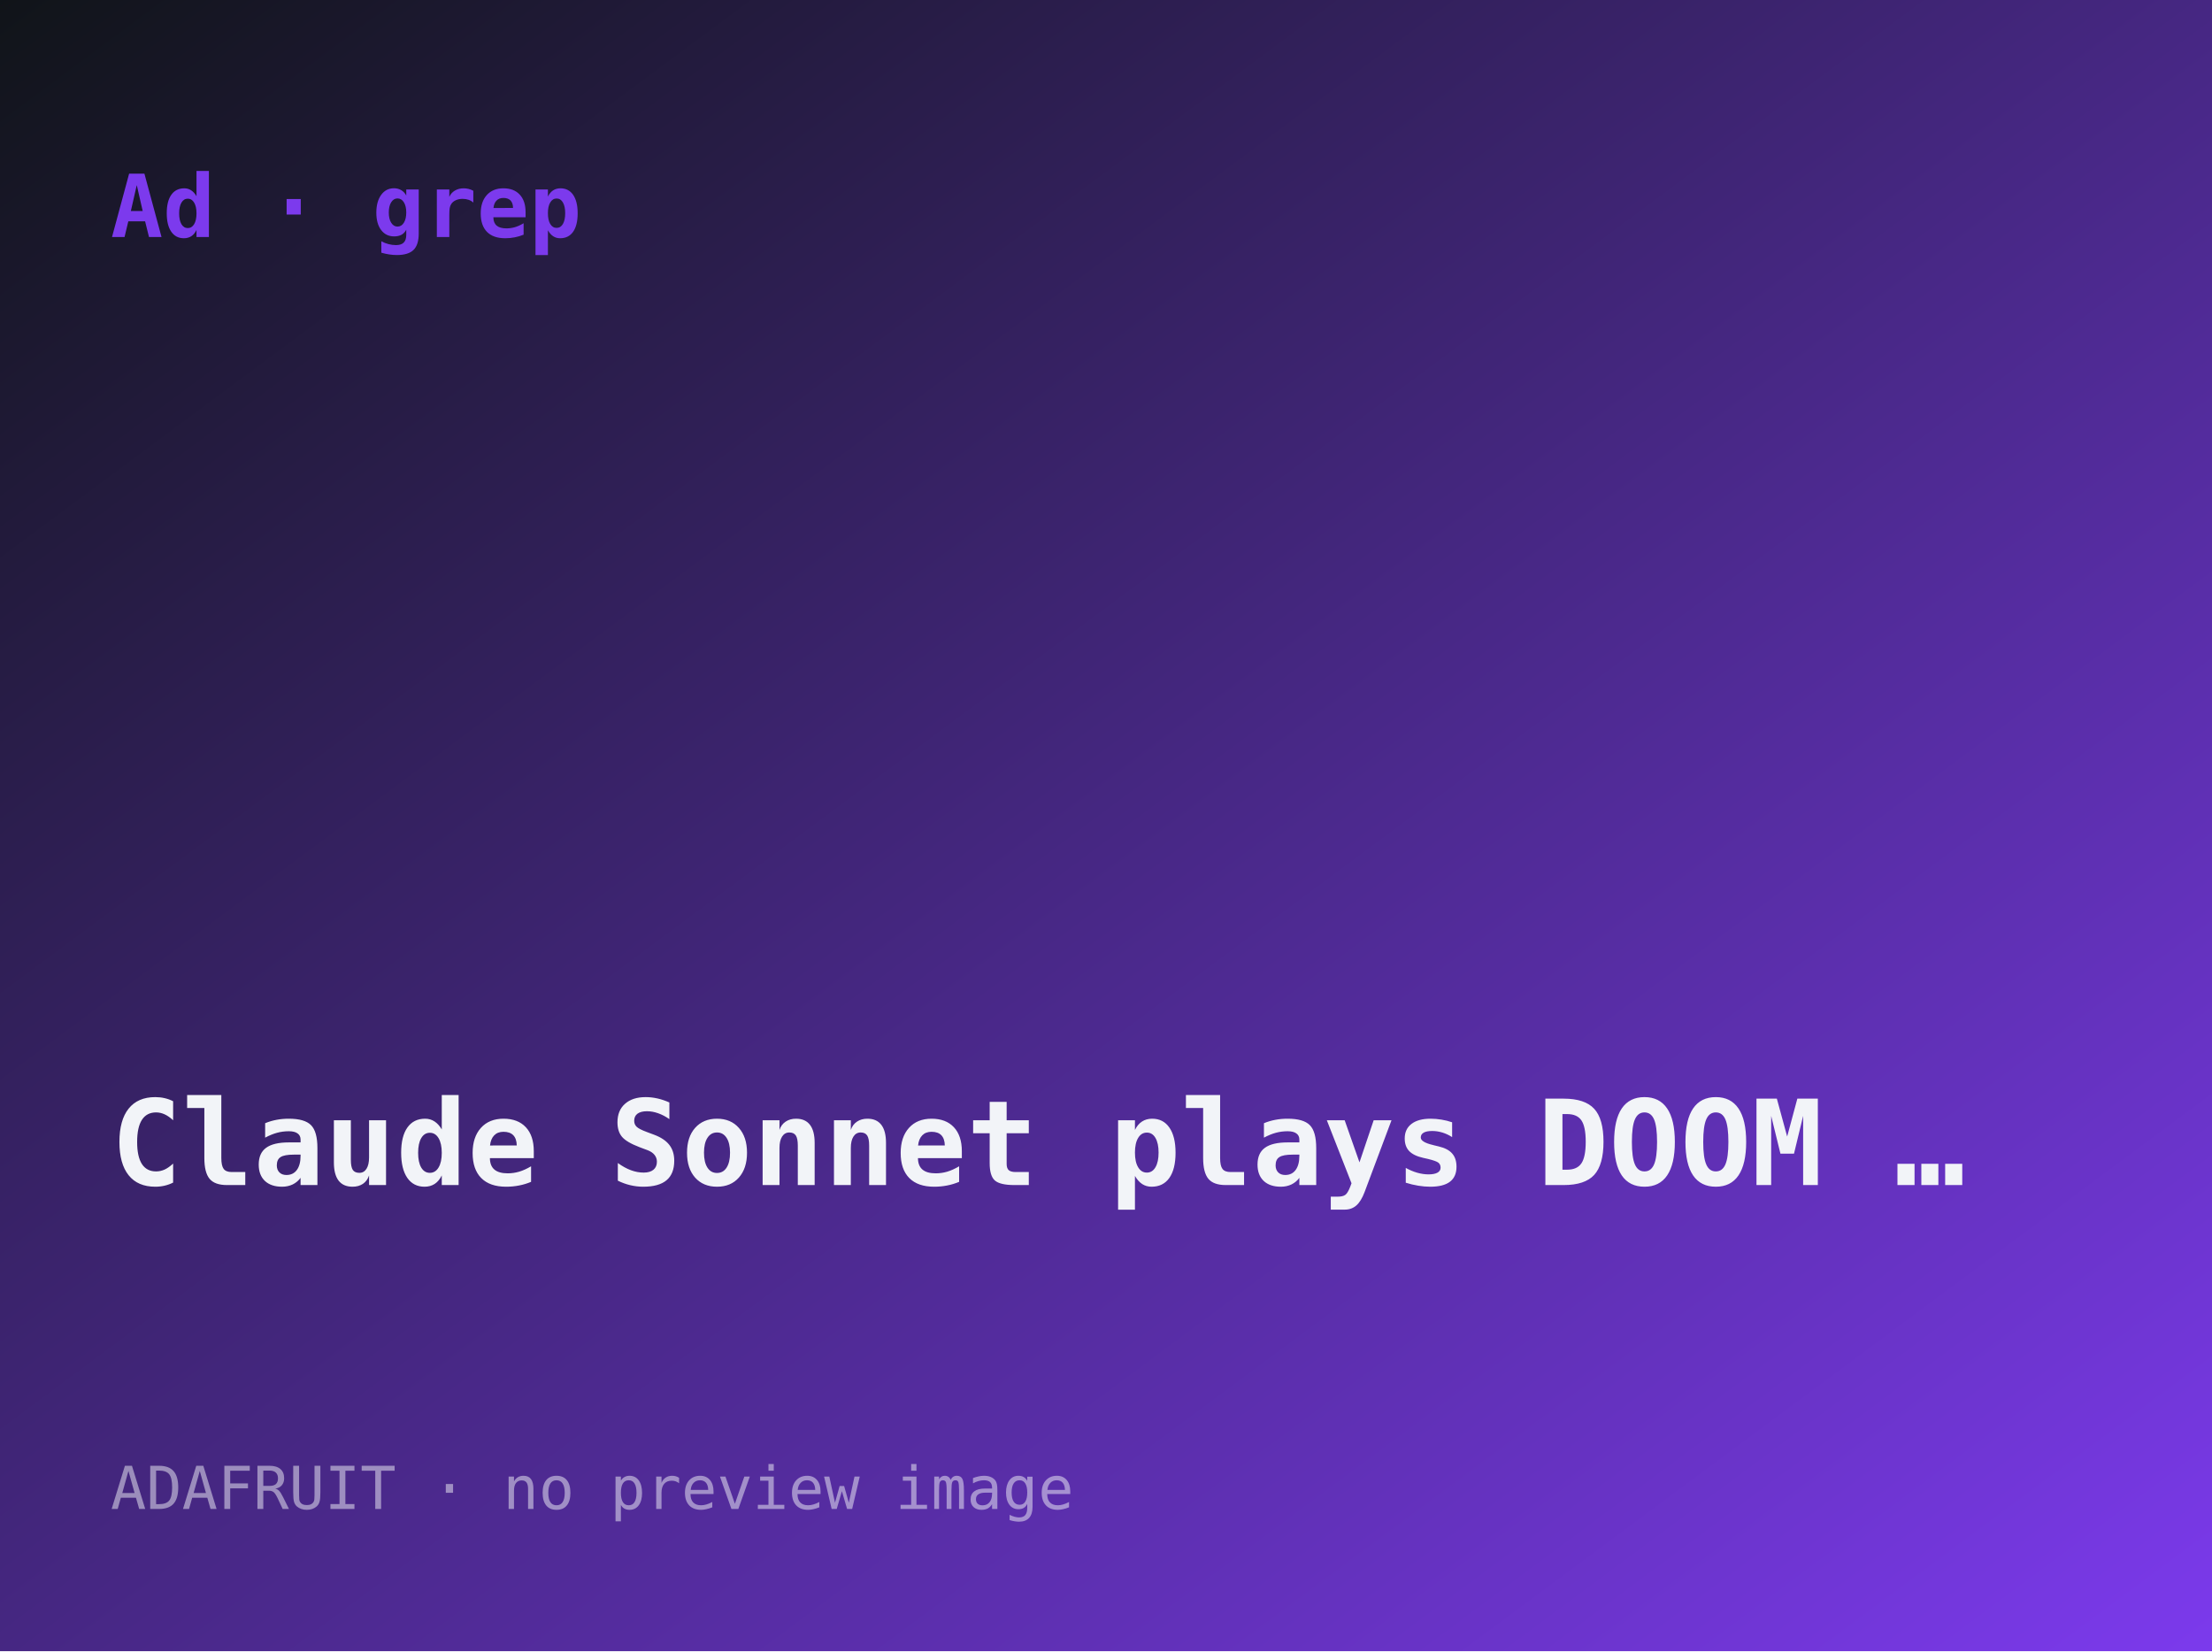
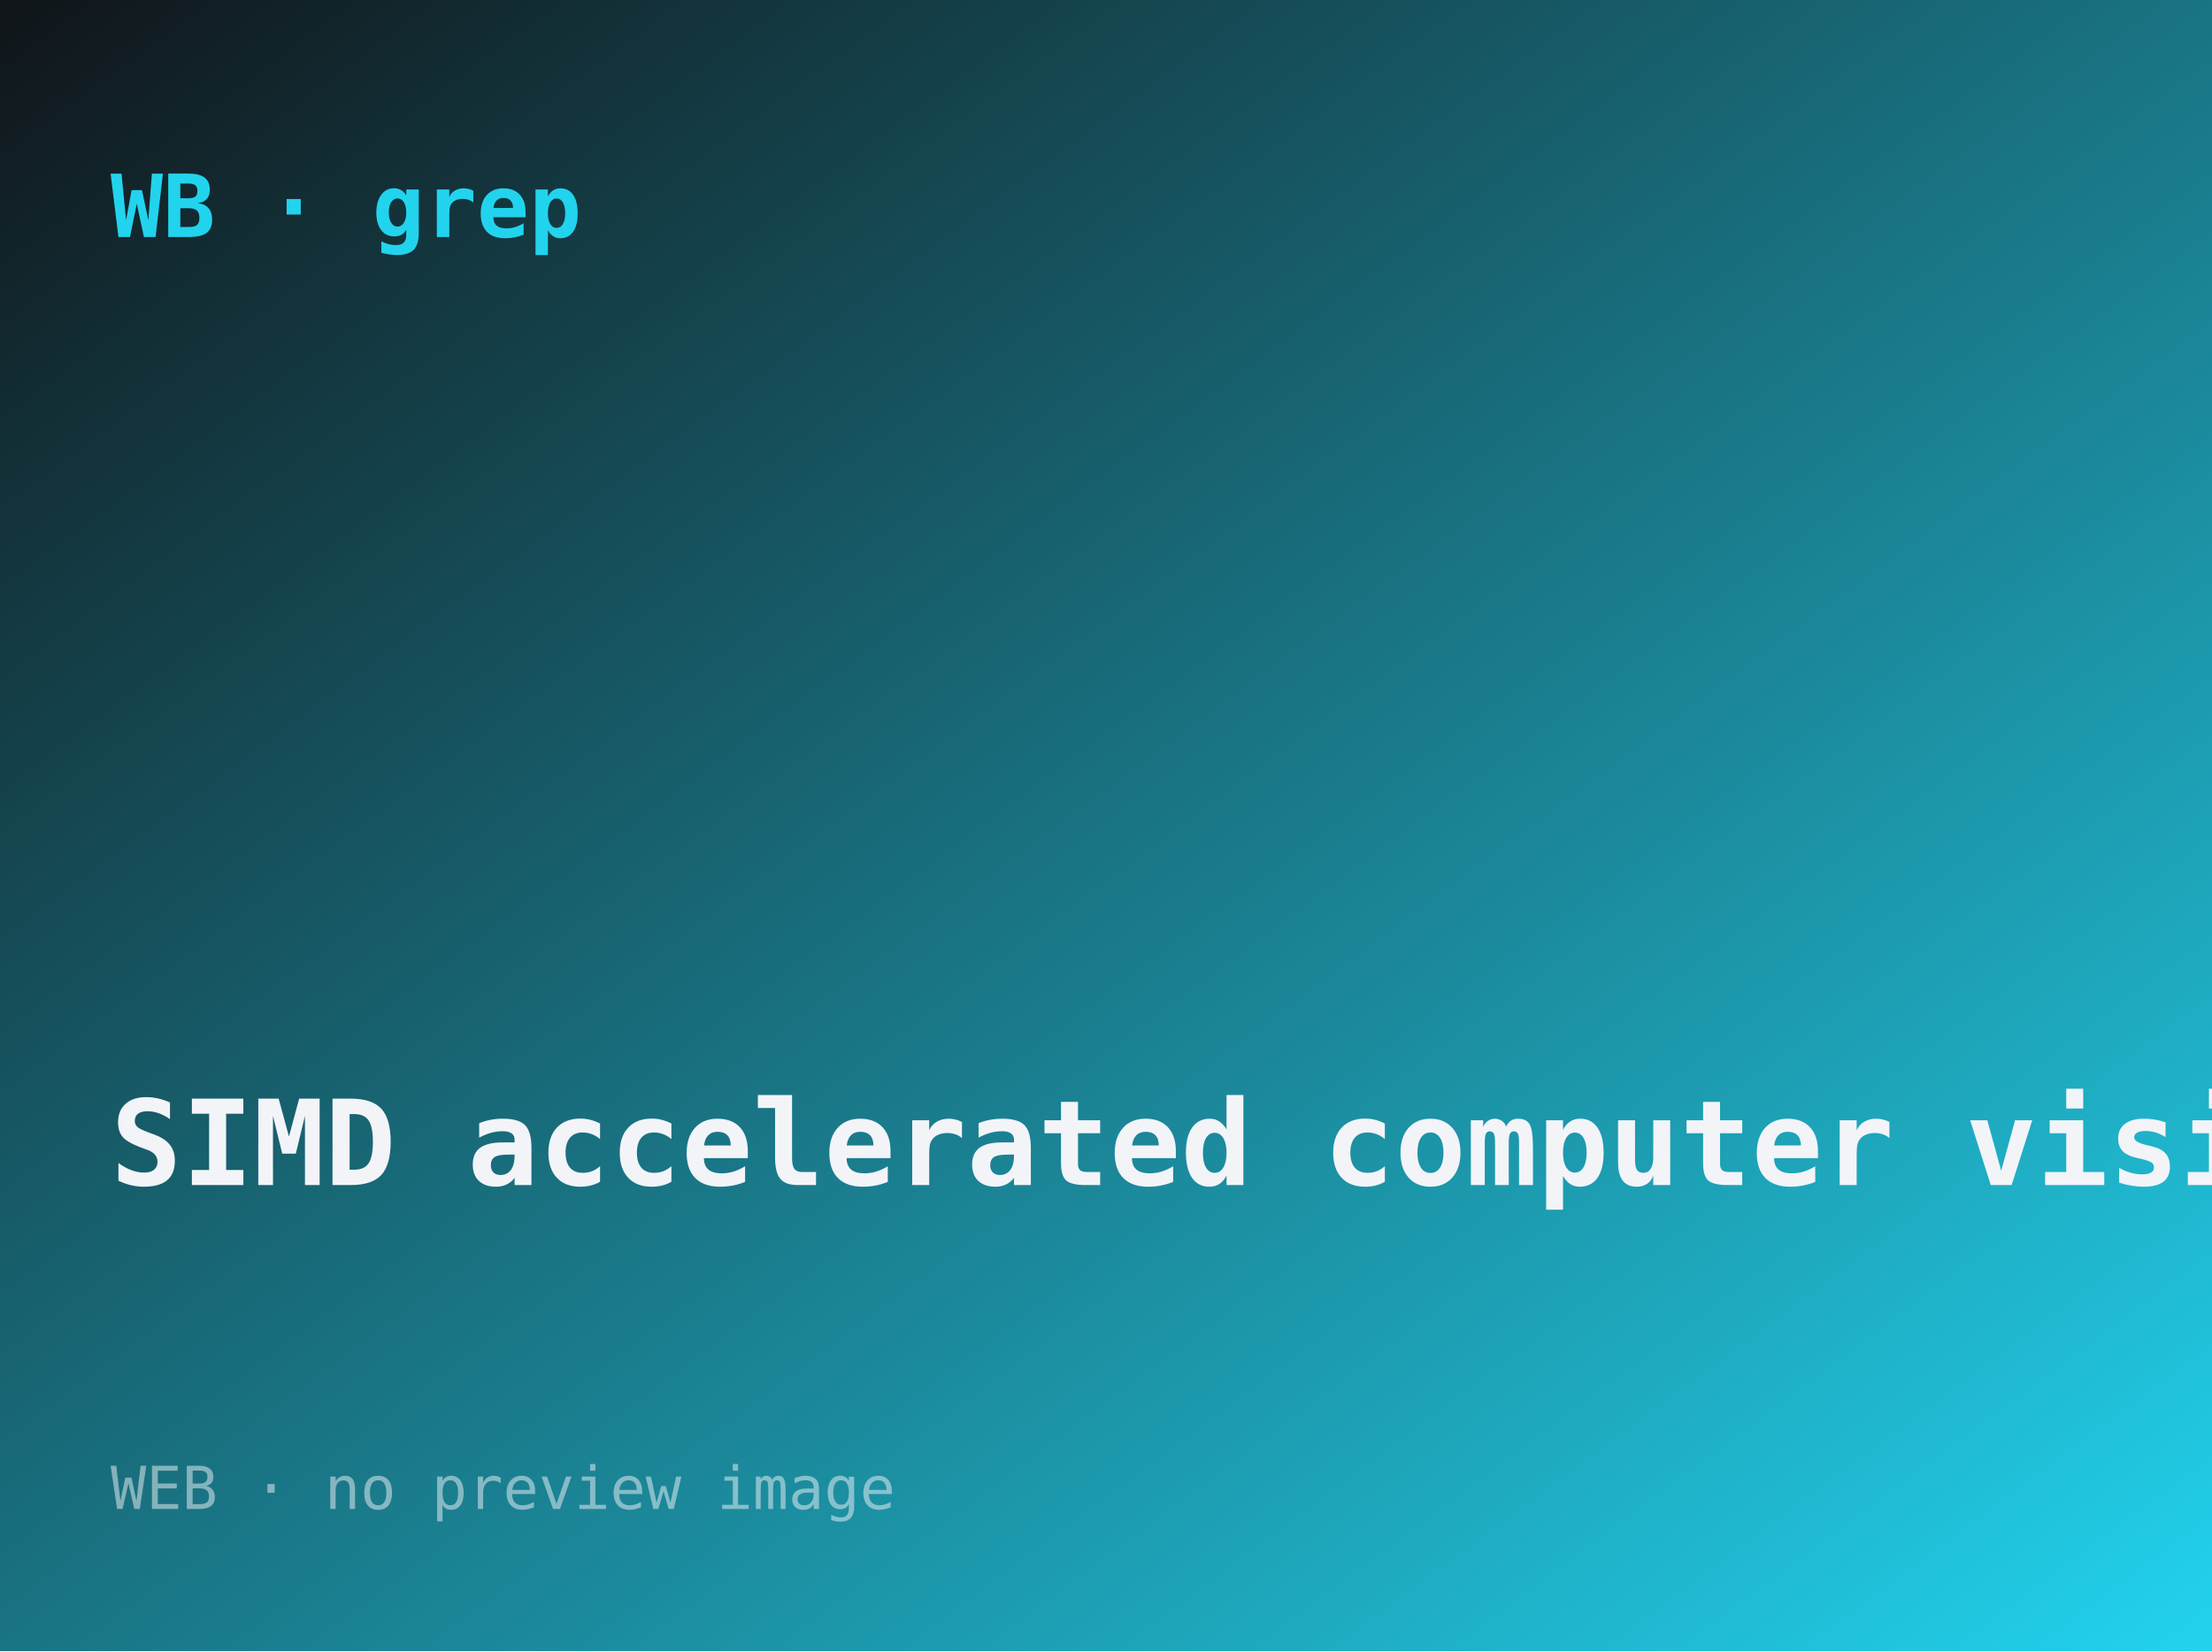
- <svg xmlns="http://www.w3.org/2000/svg" width="560" height="418" viewBox="0 0 560 418" role="img" aria-label="Claude Sonnet plays DOOM on an ESP32-P4">
+ <svg xmlns="http://www.w3.org/2000/svg" width="560" height="418" viewBox="0 0 560 418" role="img" aria-label="SIMD-accelerated computer vision on a $2 microcontroller">
  <defs>
    <linearGradient id="g" x1="0" y1="0" x2="1" y2="1">
      <stop offset="0" stop-color="#101418" />
-       <stop offset="1" stop-color="#7c3aed" />
+       <stop offset="1" stop-color="#22d3ee" />
    </linearGradient>
  </defs>
  <rect width="560" height="418" fill="url(#g)" />
-   <text x="28" y="60" font-family="ui-monospace,monospace" font-size="22" fill="#7c3aed" font-weight="700">Ad · grep</text>
-   <text x="28" y="300" font-family="ui-monospace,monospace" font-size="30" fill="#f2f4f8" font-weight="600">Claude Sonnet plays DOOM …</text>
-   <text x="28" y="382" font-family="ui-monospace,monospace" font-size="15" fill="rgba(242,244,248,.5)">ADAFRUIT · no preview image</text>
+   <text x="28" y="60" font-family="ui-monospace,monospace" font-size="22" fill="#22d3ee" font-weight="700">WB · grep</text>
+   <text x="28" y="300" font-family="ui-monospace,monospace" font-size="30" fill="#f2f4f8" font-weight="600">SIMD accelerated computer vision …</text>
+   <text x="28" y="382" font-family="ui-monospace,monospace" font-size="15" fill="rgba(242,244,248,.5)">WEB · no preview image</text>
</svg>
